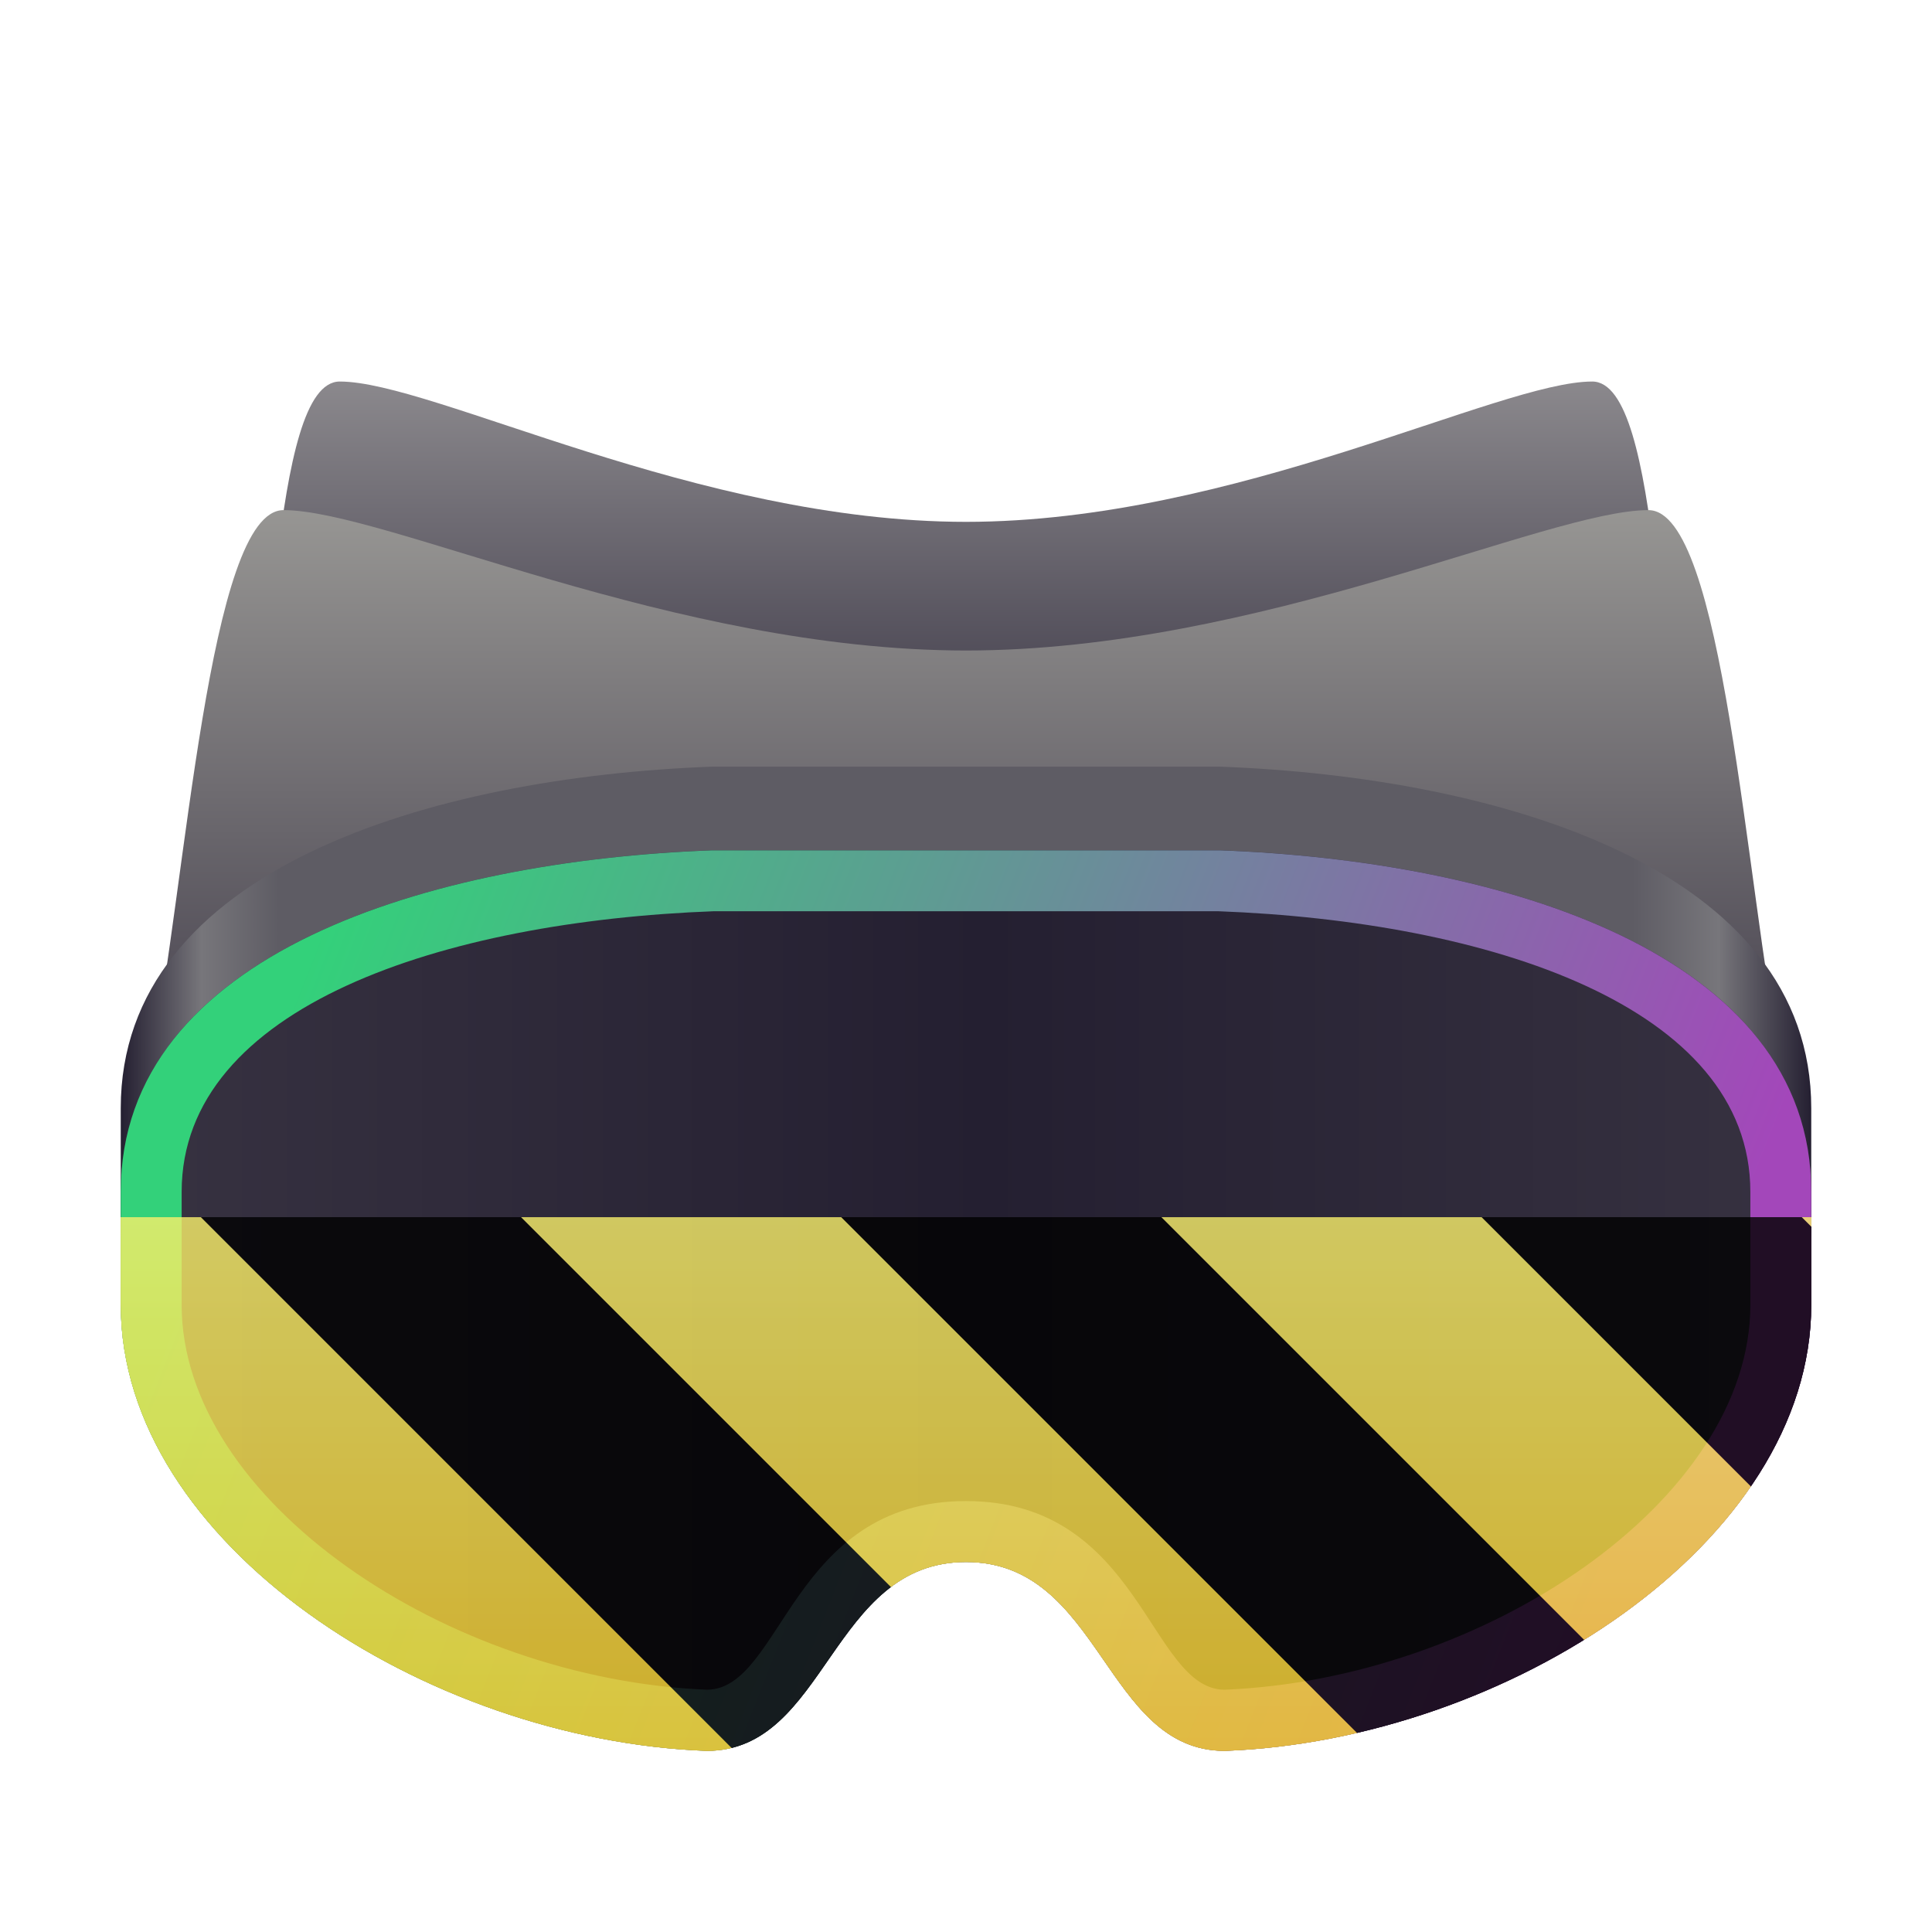
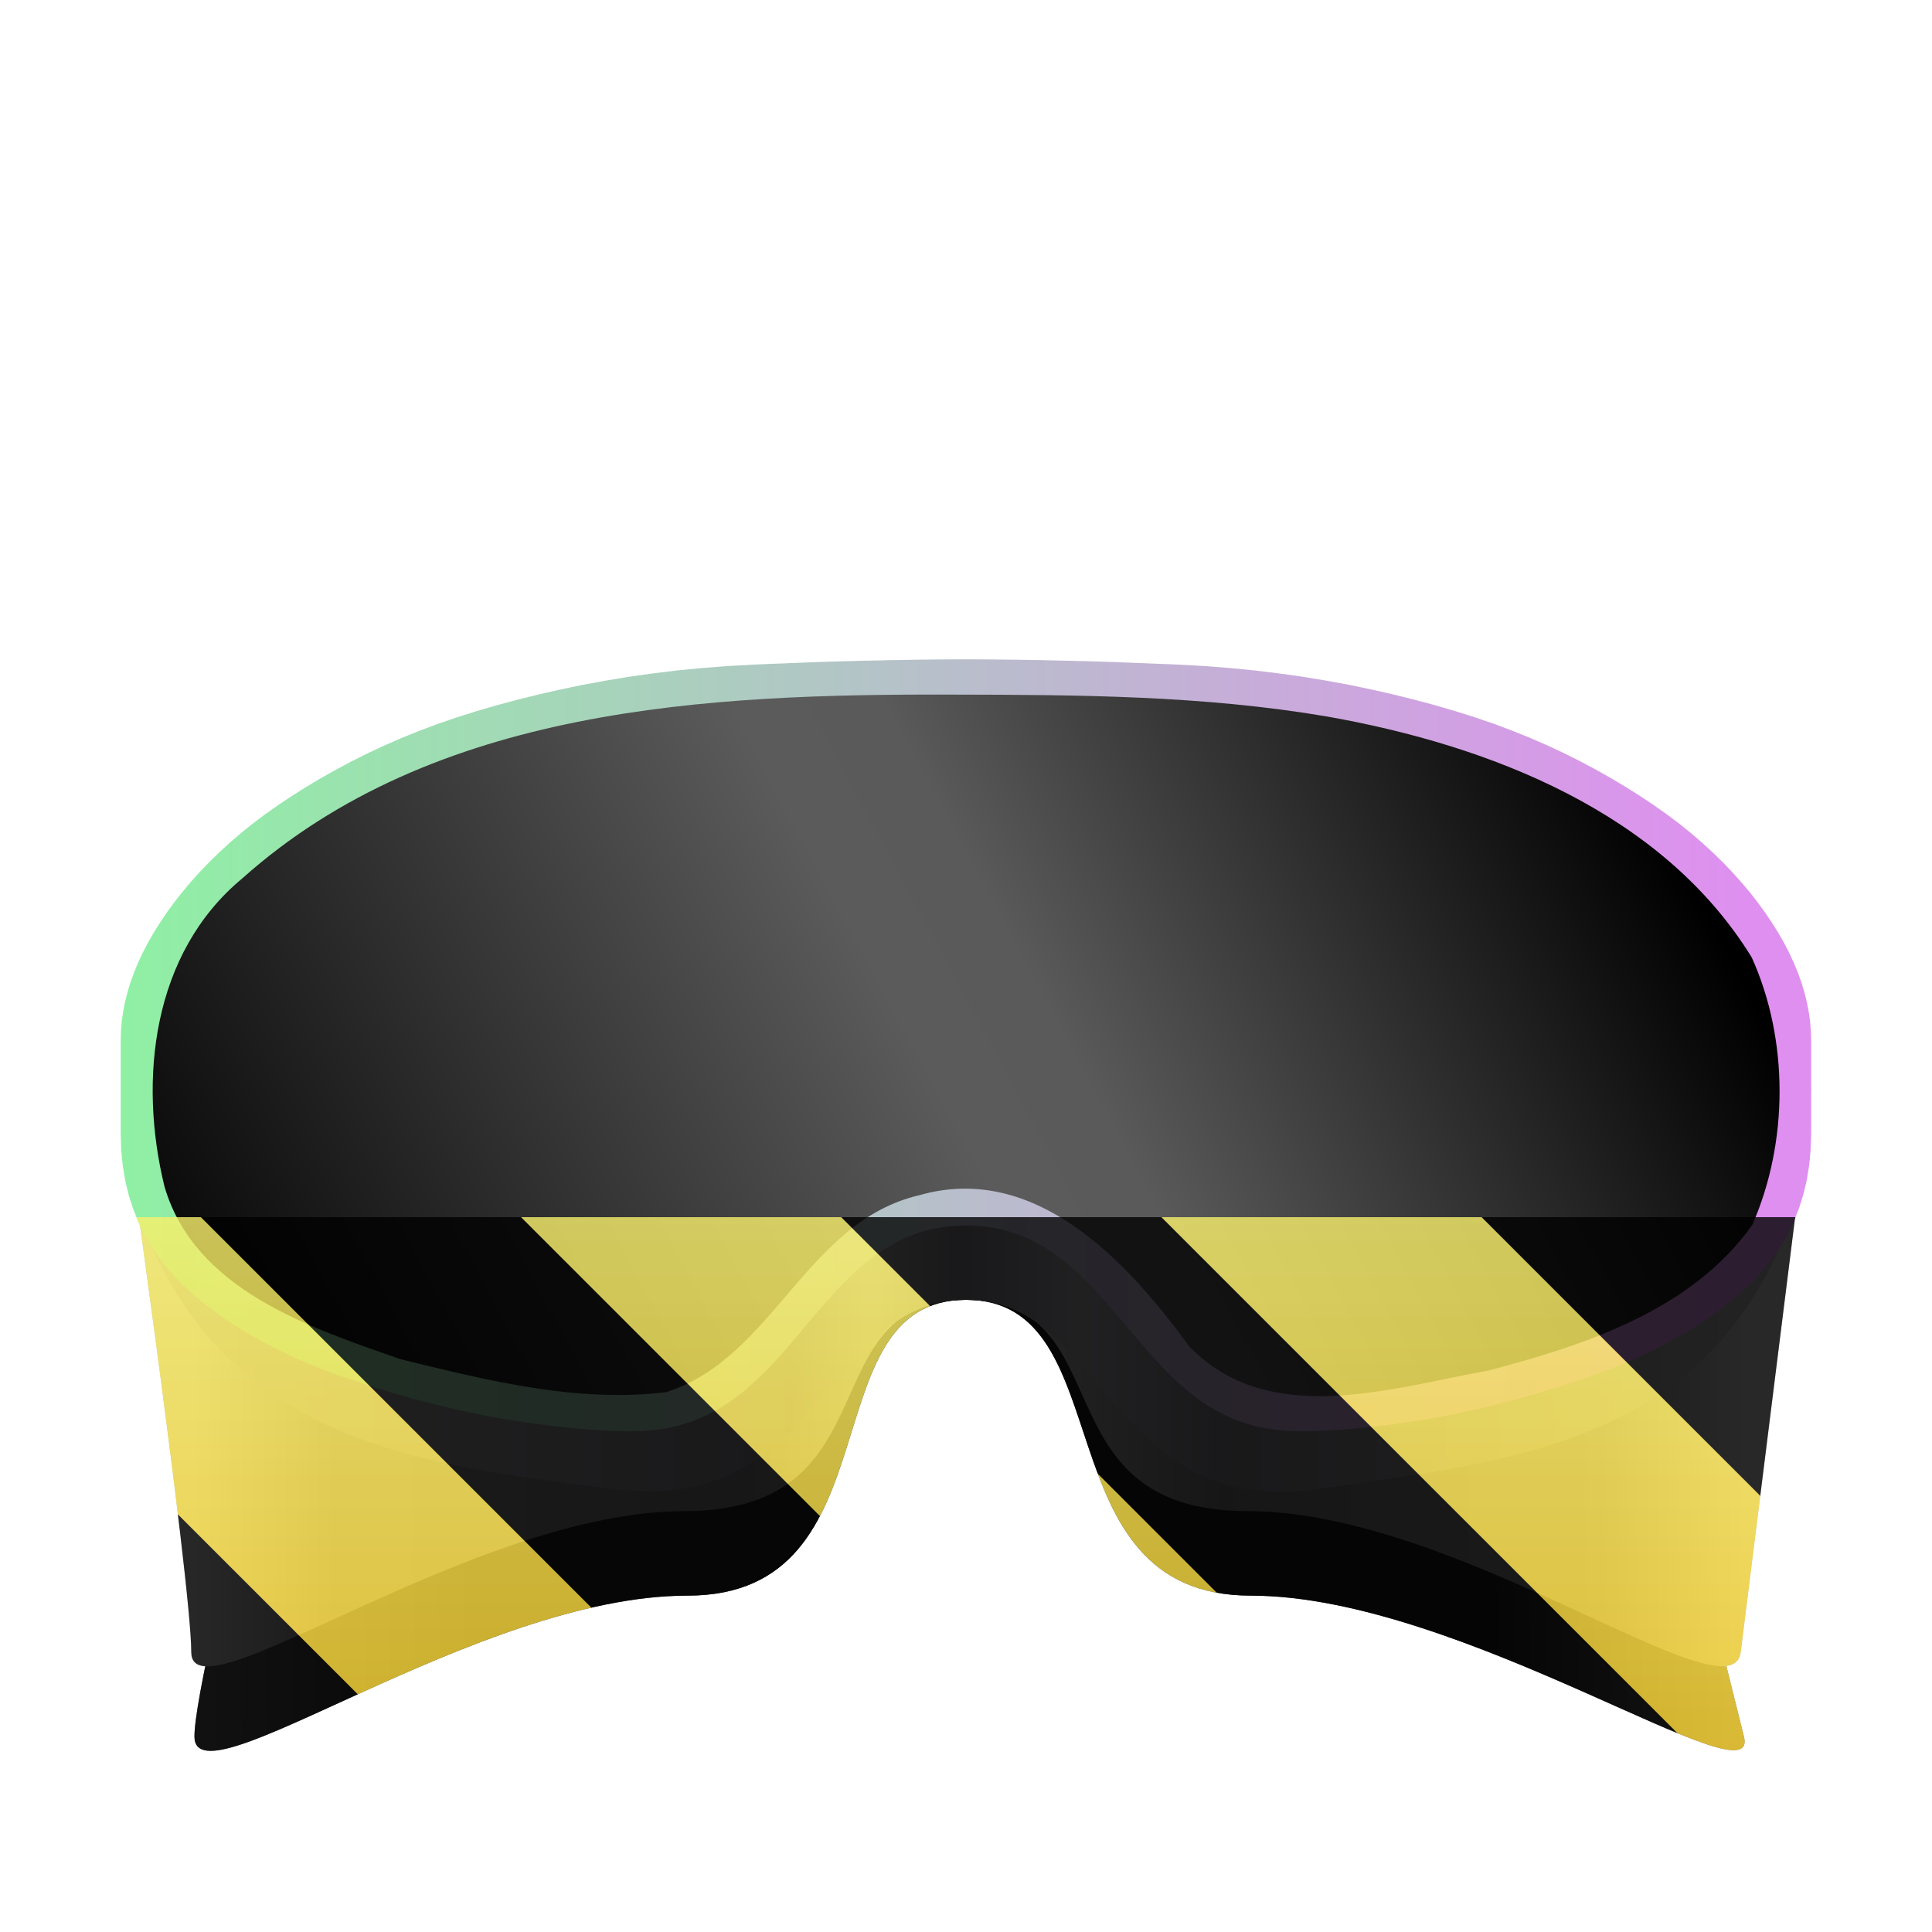
<svg xmlns="http://www.w3.org/2000/svg" height="128px" viewBox="0 0 128 128" width="128px">
-   <linearGradient id="a" gradientTransform="matrix(1.458807 0 0 1.906515 -415.5018 -150.1634)" gradientUnits="userSpaceOnUse" x1="339.273" x2="339.273" y1="83.12" y2="109.265">
-     <stop offset="0" stop-color="#c0bfbc" />
-     <stop offset="1" stop-color="#241f31" />
+   <filter id="a" height="100%" width="100%" x="0%" y="0%">
+     <feColorMatrix color-interpolation-filters="sRGB" values="0 0 0 0 1 0 0 0 0 1 0 0 0 0 1 0 0 0 1 0" />
+   </filter>
+   <linearGradient id="b" gradientUnits="userSpaceOnUse" x1="115.328" x2="12.884" y1="114.115" y2="115.048">
+     <stop offset="0" stop-color="#676767" />
+     <stop offset="0.166" stop-color="#171717" />
+     <stop offset="0.82" stop-color="#1f1f1f" />
+     <stop offset="1" stop-color="#575757" />
  </linearGradient>
-   <linearGradient id="b" gradientTransform="matrix(1.589925 0 0 1.907133 -458.5995 -141.6991)" gradientUnits="userSpaceOnUse" x1="339.273" x2="339.273" y1="91.226" y2="113.737">
-     <stop offset="0" stop-color="#9a9996" />
-     <stop offset="1" stop-color="#3d3846" />
+   <linearGradient id="c" gradientUnits="userSpaceOnUse" x1="12.941" x2="115.328" y1="95.981" y2="95.981">
+     <stop offset="0" stop-color="#c2c2c2" />
+     <stop offset="0.089" stop-color="#838383" />
+     <stop offset="0.354" stop-color="#717171" />
+     <stop offset="0.504" stop-color="#c0c0c0" />
+     <stop offset="0.664" stop-color="#707070" />
+     <stop offset="0.907" stop-color="#808080" />
+     <stop offset="1" stop-color="#c6c6c6" />
  </linearGradient>
-   <linearGradient id="c" gradientTransform="matrix(1.589925 0 0 1.745081 -458.5995 -123.4656)" gradientUnits="userSpaceOnUse" x1="293.459" x2="363.925" y1="109.13" y2="109.13">
-     <stop offset="0" stop-color="#241f31" />
-     <stop offset="0.048" stop-color="#77767b" />
-     <stop offset="0.094" stop-color="#5e5c64" />
-     <stop offset="0.894" stop-color="#5e5c64" />
-     <stop offset="0.945" stop-color="#77767b" />
-     <stop offset="1" stop-color="#241f31" />
+   <linearGradient id="d" gradientUnits="userSpaceOnUse" x1="8.086" x2="119.916" y1="87.78" y2="87.78">
+     <stop offset="0" stop-color="#acabae" />
+     <stop offset="0.397" stop-color="#7c7a82" />
+     <stop offset="0.443" stop-color="#9e9da1" />
+     <stop offset="0.496" stop-color="#7c7a82" />
+     <stop offset="0.569" stop-color="#a2a0a7" />
+     <stop offset="0.652" stop-color="#7c7a82" />
+     <stop offset="1" stop-color="#b0b0b2" />
  </linearGradient>
-   <linearGradient id="d" gradientTransform="matrix(1.589925 0 0 1.674808 -308.5051 -97.17664)" gradientUnits="userSpaceOnUse" x1="188.164" x2="280.756" y1="107.405" y2="107.405">
-     <stop offset="0" stop-color="#3d3846" />
-     <stop offset="0.507" stop-color="#241f31" />
-     <stop offset="1" stop-color="#3d3846" />
+   <linearGradient id="e" gradientUnits="userSpaceOnUse" x1="8" x2="120.001" y1="69.248" y2="69.248">
+     <stop offset="0" stop-color="#8ff0a4" />
+     <stop offset="0.963" stop-color="#df8ff0" />
  </linearGradient>
-   <linearGradient id="e" gradientUnits="userSpaceOnUse" x1="18.781" x2="106.952" y1="67.636" y2="102.313">
-     <stop offset="0" stop-color="#33d17a" />
-     <stop offset="1" stop-color="#a347ba" />
+   <linearGradient id="f" gradientUnits="userSpaceOnUse" x1="12.674" x2="105.995" y1="97.405" y2="47.235">
+     <stop offset="0" />
+     <stop offset="0.525" stop-color="#5b5b5b" />
+     <stop offset="0.608" stop-color="#5a5a5a" />
+     <stop offset="1" />
  </linearGradient>
-   <clipPath id="f">
-     <rect height="128" width="128" />
-   </clipPath>
  <clipPath id="g">
    <rect height="128" width="128" />
  </clipPath>
-   <filter id="h" height="100%" width="100%" x="0%" y="0%">
-     <feColorMatrix in="SourceGraphic" type="matrix" values="0 0 0 0 1 0 0 0 0 1 0 0 0 0 1 0 0 0 1 0" />
-   </filter>
+   <clipPath id="h">
+     <rect height="128" width="128" />
+   </clipPath>
  <mask id="i">
-     <g clip-path="url(#g)" filter="url(#h)">
-       <g clip-path="url(#f)">
-         <path d="m 22.512 25.277 c -2.309 0 -3.391 5.305 -4.188 12.09 c 7.906 1.043 26.656 10.418 45.676 10.426 c 19.02 -0.008 37.77 -9.383 45.676 -10.426 c -0.797 -6.785 -1.883 -12.09 -4.188 -12.09 c -6.164 0 -23.695 9.293 -41.488 9.297 c -17.793 -0.004 -35.328 -9.297 -41.488 -9.297 z m 0 0" fill="url(#a)" />
-         <path d="m 18.781 33.797 c -4.961 0 -6.43 24.688 -8.801 36.668 l 54.02 -4.039 l 54.02 4.039 c -2.371 -11.98 -3.84 -36.668 -8.805 -36.668 c -6.715 0 -25.824 9.297 -45.215 9.301 c -19.391 -0.004 -38.5 -9.301 -45.219 -9.301 z m 0 0" fill="url(#b)" />
-         <path d="m 47.18 50.793 c -18.645 0.695 -39.18 6.812 -39.18 22.629 v 7.484 c 0 15.816 20.18 28.859 38.824 29.551 c 7.98 0 8.191 -12.512 17.176 -12.512 c 8.988 0 9.168 12.512 17.148 12.512 c 18.648 -0.691 38.852 -13.734 38.852 -29.551 v -7.484 c 0 -15.816 -20.535 -21.934 -39.18 -22.629 z m 0 0" fill="url(#c)" />
-         <path d="m 47.18 56.332 c -18.645 0.695 -39.18 6.816 -39.18 22.629 v 7.488 c 0 15.812 20.18 28.855 38.824 29.551 c 7.98 0 8.191 -12.512 17.176 -12.512 c 8.988 0 9.168 12.512 17.148 12.512 c 18.648 -0.695 38.852 -13.738 38.852 -29.551 v -7.488 c 0 -15.812 -20.535 -21.934 -39.18 -22.629 z m 0 0" fill="url(#d)" />
-         <path d="m 47.18 56.336 c -18.645 0.691 -39.18 6.812 -39.18 22.629 v 7.484 c 0 15.812 20.18 28.855 38.824 29.551 c 7.98 0 8.191 -12.512 17.176 -12.512 c 8.988 0 9.168 12.512 17.148 12.512 c 18.648 -0.695 38.852 -13.738 38.852 -29.551 v -7.484 c 0 -15.816 -20.535 -21.938 -39.18 -22.629 z m 0.117 4.035 h 33.406 c 17.867 0.672 35.262 6.273 35.262 18.594 v 7.484 c 0 12.992 -17.676 24.809 -34.848 25.5 c -4.98 -0.055 -5.516 -12.5 -17.117 -12.5 c -11.594 0 -12.16 12.445 -17.145 12.5 c -17.172 -0.691 -34.82 -12.504 -34.82 -25.5 v -7.484 c 0 -12.32 17.395 -17.922 35.262 -18.594 z m 0 0" fill="url(#e)" />
+     <g filter="url(#a)">
+       <g clip-path="url(#h)" filter="url(#a)">
+         <g clip-path="url(#g)">
+           <path d="m 22.004 76.785 s -9.121 33.598 -9.121 38.262 c 0 4.668 18.664 -9.332 32.664 -9.332 c 13.996 0 7.969 -19.598 18.453 -19.598 s 4.879 19.598 18.875 19.598 c 14 0 33.793 13.859 32.664 9.332 l -9.543 -38.262" fill="url(#b)" />
+           <path d="m 8.008 72.121 s 4.664 32.66 4.664 37.328 c 0 4.664 18.664 -9.332 32.664 -9.332 c 13.996 0 8.18 -14 18.664 -14 s 4.668 14 18.664 14 c 14 0 32.082 13.961 32.664 9.332 l 4.672 -37.336" fill="url(#c)" />
+           <path d="m 8.086 76.711 c 4.586 18.738 18.785 20.199 32.582 21.945 c 13.891 1.762 14 -12.539 23.332 -12.539 s 9.477 14.559 23.332 12.539 c 14.254 -2.078 27.996 -3.207 32.582 -21.945" fill="url(#d)" />
+           <path d="m 63.301 43.684 l -0.219 0.004 h -0.414 l -0.199 0.004 h -0.383 l -0.184 0.004 h -0.184 l -0.184 0.004 h -0.18 l -0.184 0.004 h -0.18 l -0.18 0.004 h -0.184 l -0.375 0.008 l -0.195 0.004 l -0.199 0.004 l -0.203 0.004 h -0.211 l -0.219 0.004 l -0.223 0.004 l -0.234 0.004 l -0.242 0.008 l -0.254 0.004 l -0.262 0.008 l -0.273 0.004 l -0.289 0.008 l -0.297 0.004 l -0.316 0.008 l -0.324 0.012 l -0.344 0.004 l -0.359 0.012 l -0.375 0.012 l -0.395 0.008 l -0.41 0.016 l -0.43 0.012 l -0.445 0.02 l -0.469 0.016 l -0.492 0.02 l -0.516 0.02 l -0.531 0.023 l -0.559 0.02 l -0.578 0.023 l -0.609 0.027 l -1.742 0.094 l -1.707 0.133 l -1.664 0.16 l -1.629 0.199 l -1.59 0.223 l -1.551 0.258 l -1.512 0.277 l -1.477 0.309 l -1.441 0.328 l -1.406 0.348 l -1.367 0.367 l -1.332 0.387 l -1.309 0.414 l -1.266 0.434 l -1.23 0.461 l -1.188 0.48 l -1.145 0.5 l -1.109 0.52 l -1.07 0.535 l -1.031 0.551 l -0.996 0.562 l -0.957 0.574 l -0.926 0.582 l -0.891 0.594 l -0.871 0.609 l -0.828 0.625 l -0.789 0.633 l -0.746 0.641 l -0.707 0.648 l -0.668 0.652 l -0.633 0.66 l -0.594 0.66 l -0.555 0.664 l -0.523 0.668 l -0.488 0.664 l -0.449 0.668 l -0.422 0.672 l -0.383 0.668 l -0.348 0.668 l -0.309 0.664 l -0.27 0.656 l -0.238 0.656 l -0.195 0.648 l -0.164 0.645 l -0.121 0.637 l -0.094 0.633 l -0.051 0.621 l -0.02 0.613 v 6.242 l 0.035 1.07 l 0.102 1.031 l 0.164 0.988 l 0.227 0.945 l 0.289 0.902 l 0.34 0.859 l 0.398 0.82 l 0.449 0.777 l 0.496 0.742 l 0.547 0.707 l 0.594 0.672 l 0.637 0.633 l 0.664 0.598 l 0.707 0.582 l 0.742 0.559 l 0.781 0.539 l 0.812 0.52 l 0.836 0.496 l 0.867 0.477 l 0.891 0.449 l 0.906 0.43 l 0.93 0.406 l 0.945 0.383 l 0.953 0.355 l 0.957 0.332 l 0.965 0.324 l 0.977 0.309 l 0.984 0.293 l 0.988 0.285 l 0.988 0.262 l 0.984 0.25 l 0.98 0.234 l 0.973 0.215 l 0.961 0.195 l 0.945 0.176 l 0.93 0.156 l 0.906 0.133 l 0.887 0.125 l 0.867 0.109 l 0.84 0.094 l 0.816 0.082 l 0.785 0.066 l 0.754 0.051 l 0.723 0.035 l 0.68 0.02 l 0.641 0.004 l 0.602 -0.016 l 0.555 -0.031 l 0.605 -0.066 l 0.586 -0.09 l 0.566 -0.121 l 0.543 -0.148 l 0.527 -0.176 l 0.508 -0.195 l 0.492 -0.223 l 0.477 -0.242 l 0.461 -0.266 l 0.449 -0.281 l 0.434 -0.305 l 0.418 -0.32 l 0.406 -0.336 l 0.402 -0.352 l 0.387 -0.359 l 0.383 -0.375 l 0.371 -0.379 l 0.367 -0.391 l 0.363 -0.398 l 0.355 -0.402 l 0.355 -0.406 l 1.391 -1.656 l 0.348 -0.41 l 0.352 -0.406 l 0.352 -0.398 l 0.355 -0.395 l 0.363 -0.387 l 0.367 -0.379 l 0.371 -0.363 l 0.383 -0.355 l 0.387 -0.344 l 0.402 -0.328 l 0.406 -0.312 l 0.422 -0.297 l 0.434 -0.277 l 0.445 -0.254 l 0.461 -0.238 l 0.473 -0.215 l 0.496 -0.188 l 0.508 -0.164 l 0.523 -0.137 l 0.547 -0.105 l 0.562 -0.082 l 0.586 -0.047 l 0.609 -0.016 l 0.605 0.016 l 0.59 0.047 l 0.562 0.082 l 0.547 0.105 l 0.527 0.137 l 0.508 0.164 l 0.492 0.188 l 0.473 0.215 l 0.461 0.238 l 0.449 0.254 l 0.434 0.277 l 0.418 0.297 l 0.41 0.312 l 0.398 0.328 l 0.391 0.344 l 0.379 0.355 l 0.375 0.363 l 0.367 0.379 l 0.359 0.387 l 0.359 0.395 l 0.352 0.398 l 0.348 0.406 l 0.348 0.41 l 0.695 0.828 l 0.352 0.414 l 0.348 0.414 l 0.352 0.406 l 0.359 0.402 l 0.359 0.398 l 0.367 0.391 l 0.375 0.379 l 0.379 0.375 l 0.391 0.359 l 0.398 0.352 l 0.406 0.336 l 0.422 0.32 l 0.434 0.305 l 0.449 0.281 l 0.457 0.266 l 0.477 0.242 l 0.492 0.223 l 0.508 0.195 l 0.527 0.176 l 0.547 0.148 l 0.562 0.121 l 0.586 0.09 l 0.605 0.066 l 0.555 0.031 l 0.602 0.016 l 0.641 -0.004 l 0.684 -0.02 l 0.723 -0.035 l 0.75 -0.051 l 0.789 -0.066 l 0.816 -0.082 l 0.84 -0.094 l 0.867 -0.109 l 0.887 -0.125 l 0.902 -0.133 l 0.93 -0.156 l 0.949 -0.176 l 0.957 -0.195 l 0.977 -0.215 l 0.98 -0.234 l 0.984 -0.25 l 0.988 -0.262 l 0.984 -0.285 l 0.988 -0.293 l 0.973 -0.309 l 0.969 -0.324 l 0.953 -0.332 l 0.957 -0.355 l 0.941 -0.383 l 0.93 -0.406 l 0.91 -0.43 l 0.891 -0.449 l 0.863 -0.477 l 0.84 -0.496 l 0.812 -0.52 l 0.777 -0.539 l 0.742 -0.559 l 0.707 -0.582 l 0.668 -0.598 l 0.637 -0.633 l 0.59 -0.672 l 0.547 -0.707 l 0.496 -0.742 l 0.453 -0.777 l 0.395 -0.82 l 0.344 -0.859 l 0.285 -0.902 l 0.23 -0.945 l 0.16 -0.988 l 0.102 -1.031 l 0.035 -1.07 v -6.242 l -0.02 -0.613 l -0.051 -0.621 l -0.09 -0.633 l -0.125 -0.637 l -0.16 -0.645 l -0.199 -0.648 l -0.234 -0.656 l -0.273 -0.656 l -0.305 -0.664 l -0.348 -0.668 l -0.383 -0.668 l -0.422 -0.672 l -0.453 -0.668 l -0.484 -0.664 l -0.523 -0.668 l -0.559 -0.664 l -0.594 -0.66 l -0.629 -0.66 l -0.672 -0.652 l -0.707 -0.648 l -0.746 -0.641 l -0.785 -0.633 l -0.832 -0.625 l -0.867 -0.609 l -0.891 -0.594 l -0.926 -0.582 l -0.961 -0.574 l -0.992 -0.562 l -1.035 -0.551 l -1.066 -0.535 l -1.109 -0.52 l -1.148 -0.5 l -1.188 -0.48 l -1.227 -0.461 l -1.27 -0.434 l -1.309 -0.414 l -1.332 -0.387 l -1.367 -0.367 l -1.402 -0.348 l -1.441 -0.328 l -1.477 -0.309 l -1.516 -0.277 l -1.551 -0.258 l -1.59 -0.223 l -1.629 -0.199 l -1.664 -0.16 l -1.707 -0.133 l -1.742 -0.094 l -0.605 -0.027 l -0.582 -0.023 l -0.559 -0.02 l -0.535 -0.023 l -0.508 -0.02 l -0.492 -0.02 l -0.469 -0.016 l -0.449 -0.02 l -0.43 -0.012 l -0.406 -0.016 l -0.395 -0.008 l -0.375 -0.012 l -0.359 -0.012 l -0.344 -0.004 l -0.328 -0.012 l -0.312 -0.008 l -0.301 -0.004 l -0.285 -0.008 l -0.277 -0.004 l -0.262 -0.008 l -0.25 -0.004 l -0.246 -0.008 l -0.234 -0.004 l -0.223 -0.004 l -0.219 -0.004 h -0.211 l -0.398 -0.008 l -0.195 -0.004 l -0.191 -0.004 l -0.184 -0.004 h -0.184 l -0.184 -0.004 h -0.18 l -0.18 -0.004 h -0.184 l -0.18 -0.004 h -0.184 l -0.188 -0.004 h -0.383 l -0.195 -0.004 h -0.418 l -0.215 -0.004 z m 0 0" fill="url(#e)" />
+           <path d="m 63.133 46.02 c -16.23 -0.055 -34.359 0.805 -47.09 12.184 c -5.961 4.945 -6.883 13.32 -5.145 20.41 c 2.004 6.848 9.602 9.332 15.66 11.441 c 5.707 1.398 11.715 2.91 17.594 2.176 c 7.094 -2.277 9.258 -11.309 16.762 -13.047 c 7.691 -2.199 13.801 4.414 17.867 10.012 c 5.27 5.461 13.352 2.766 19.812 1.609 c 6.418 -1.68 13.523 -4.023 17.504 -9.66 c 2.402 -5.465 2.422 -12.266 -0.039 -17.711 c -5.93 -9.645 -17.43 -14.07 -28.125 -15.961 c -8.188 -1.395 -16.52 -1.441 -24.801 -1.453 z m 0 0" fill="url(#f)" />
+         </g>
      </g>
    </g>
  </mask>
  <mask id="j">
-     <g filter="url(#h)">
-       <rect fill-opacity="0.8" height="128" width="128" />
+     <g filter="url(#a)">
+       <rect fill-opacity="0.8" height="184.32" width="184.32" x="-28.16" y="-28.16" />
    </g>
  </mask>
  <linearGradient id="k" gradientTransform="matrix(0 0.37 -0.98462 0 295.385 -30.36)" gradientUnits="userSpaceOnUse" x1="300" x2="428" y1="235" y2="235">
    <stop offset="0" stop-color="#f9f06b" />
    <stop offset="1" stop-color="#f5c211" />
  </linearGradient>
  <clipPath id="l">
    <rect height="128" width="128" />
  </clipPath>
  <clipPath id="m">
    <rect height="128" width="128" />
  </clipPath>
-   <path d="m 22.512 25.277 c -2.309 0 -3.391 5.305 -4.188 12.09 c 7.906 1.043 26.656 10.418 45.676 10.426 c 19.02 -0.008 37.77 -9.383 45.676 -10.426 c -0.797 -6.785 -1.883 -12.09 -4.188 -12.09 c -6.164 0 -23.695 9.293 -41.488 9.297 c -17.793 -0.004 -35.328 -9.297 -41.488 -9.297 z m 0 0" fill="url(#a)" />
-   <path d="m 18.781 33.797 c -4.961 0 -6.43 24.688 -8.801 36.668 l 54.02 -4.039 l 54.02 4.039 c -2.371 -11.98 -3.84 -36.668 -8.805 -36.668 c -6.715 0 -25.824 9.297 -45.215 9.301 c -19.391 -0.004 -38.5 -9.301 -45.219 -9.301 z m 0 0" fill="url(#b)" />
-   <path d="m 47.18 50.793 c -18.645 0.695 -39.18 6.812 -39.18 22.629 v 7.484 c 0 15.816 20.18 28.859 38.824 29.551 c 7.98 0 8.191 -12.512 17.176 -12.512 c 8.988 0 9.168 12.512 17.148 12.512 c 18.648 -0.691 38.852 -13.734 38.852 -29.551 v -7.484 c 0 -15.816 -20.535 -21.934 -39.18 -22.629 z m 0 0" fill="url(#c)" />
-   <path d="m 47.18 56.332 c -18.645 0.695 -39.18 6.816 -39.18 22.629 v 7.488 c 0 15.812 20.18 28.855 38.824 29.551 c 7.98 0 8.191 -12.512 17.176 -12.512 c 8.988 0 9.168 12.512 17.148 12.512 c 18.648 -0.695 38.852 -13.738 38.852 -29.551 v -7.488 c 0 -15.812 -20.535 -21.934 -39.18 -22.629 z m 0 0" fill="url(#d)" />
-   <path d="m 47.18 56.336 c -18.645 0.691 -39.18 6.812 -39.18 22.629 v 7.484 c 0 15.812 20.18 28.855 38.824 29.551 c 7.98 0 8.191 -12.512 17.176 -12.512 c 8.988 0 9.168 12.512 17.148 12.512 c 18.648 -0.695 38.852 -13.738 38.852 -29.551 v -7.484 c 0 -15.816 -20.535 -21.938 -39.18 -22.629 z m 0.117 4.035 h 33.406 c 17.867 0.672 35.262 6.273 35.262 18.594 v 7.484 c 0 12.992 -17.676 24.809 -34.848 25.5 c -4.98 -0.055 -5.516 -12.5 -17.117 -12.5 c -11.594 0 -12.16 12.445 -17.145 12.5 c -17.172 -0.691 -34.82 -12.504 -34.82 -25.5 v -7.484 c 0 -12.32 17.395 -17.922 35.262 -18.594 z m 0 0" fill="url(#e)" />
-   <g clip-path="url(#m)" mask="url(#i)">
-     <g clip-path="url(#l)" mask="url(#j)">
-       <path d="m 128 80.641 v 47.359 h -128 v -47.359 z m 0 0" fill="url(#k)" />
-       <path d="m 13.309 80.641 l 47.355 47.359 h 21.215 l -47.359 -47.359 z m 42.422 0 l 47.363 47.359 h 21.215 l -47.363 -47.359 z m 42.43 0 l 29.84 29.84 v -21.211 l -8.629 -8.629 z m -98.16 7.906 v 21.215 l 18.238 18.238 h 21.215 z m 0 0" />
+   <path d="m 22.004 76.785 s -9.121 33.598 -9.121 38.262 c 0 4.668 18.664 -9.332 32.664 -9.332 c 13.996 0 7.969 -19.598 18.453 -19.598 s 4.879 19.598 18.875 19.598 c 14 0 33.793 13.859 32.664 9.332 l -9.543 -38.262" fill="url(#b)" />
+   <path d="m 8.008 72.121 s 4.664 32.66 4.664 37.328 c 0 4.664 18.664 -9.332 32.664 -9.332 c 13.996 0 8.18 -14 18.664 -14 s 4.668 14 18.664 14 c 14 0 32.082 13.961 32.664 9.332 l 4.672 -37.336" fill="url(#c)" />
+   <path d="m 8.086 76.711 c 4.586 18.738 18.785 20.199 32.582 21.945 c 13.891 1.762 14 -12.539 23.332 -12.539 s 9.477 14.559 23.332 12.539 c 14.254 -2.078 27.996 -3.207 32.582 -21.945" fill="url(#d)" />
+   <path d="m 63.301 43.684 l -0.219 0.004 h -0.414 l -0.199 0.004 h -0.383 l -0.184 0.004 h -0.184 l -0.184 0.004 h -0.18 l -0.184 0.004 h -0.18 l -0.18 0.004 h -0.184 l -0.375 0.008 l -0.195 0.004 l -0.199 0.004 l -0.203 0.004 h -0.211 l -0.219 0.004 l -0.223 0.004 l -0.234 0.004 l -0.242 0.008 l -0.254 0.004 l -0.262 0.008 l -0.273 0.004 l -0.289 0.008 l -0.297 0.004 l -0.316 0.008 l -0.324 0.012 l -0.344 0.004 l -0.359 0.012 l -0.375 0.012 l -0.395 0.008 l -0.41 0.016 l -0.43 0.012 l -0.445 0.02 l -0.469 0.016 l -0.492 0.02 l -0.516 0.02 l -0.531 0.023 l -0.559 0.02 l -0.578 0.023 l -0.609 0.027 l -1.742 0.094 l -1.707 0.133 l -1.664 0.16 l -1.629 0.199 l -1.59 0.223 l -1.551 0.258 l -1.512 0.277 l -1.477 0.309 l -1.441 0.328 l -1.406 0.348 l -1.367 0.367 l -1.332 0.387 l -1.309 0.414 l -1.266 0.434 l -1.23 0.461 l -1.188 0.48 l -1.145 0.5 l -1.109 0.52 l -1.07 0.535 l -1.031 0.551 l -0.996 0.562 l -0.957 0.574 l -0.926 0.582 l -0.891 0.594 l -0.871 0.609 l -0.828 0.625 l -0.789 0.633 l -0.746 0.641 l -0.707 0.648 l -0.668 0.652 l -0.633 0.66 l -0.594 0.66 l -0.555 0.664 l -0.523 0.668 l -0.488 0.664 l -0.449 0.668 l -0.422 0.672 l -0.383 0.668 l -0.348 0.668 l -0.309 0.664 l -0.27 0.656 l -0.238 0.656 l -0.195 0.648 l -0.164 0.645 l -0.121 0.637 l -0.094 0.633 l -0.051 0.621 l -0.02 0.613 v 6.242 l 0.035 1.07 l 0.102 1.031 l 0.164 0.988 l 0.227 0.945 l 0.289 0.902 l 0.34 0.859 l 0.398 0.82 l 0.449 0.777 l 0.496 0.742 l 0.547 0.707 l 0.594 0.672 l 0.637 0.633 l 0.664 0.598 l 0.707 0.582 l 0.742 0.559 l 0.781 0.539 l 0.812 0.52 l 0.836 0.496 l 0.867 0.477 l 0.891 0.449 l 0.906 0.43 l 0.93 0.406 l 0.945 0.383 l 0.953 0.355 l 0.957 0.332 l 0.965 0.324 l 0.977 0.309 l 0.984 0.293 l 0.988 0.285 l 0.988 0.262 l 0.984 0.25 l 0.98 0.234 l 0.973 0.215 l 0.961 0.195 l 0.945 0.176 l 0.93 0.156 l 0.906 0.133 l 0.887 0.125 l 0.867 0.109 l 0.84 0.094 l 0.816 0.082 l 0.785 0.066 l 0.754 0.051 l 0.723 0.035 l 0.68 0.02 l 0.641 0.004 l 0.602 -0.016 l 0.555 -0.031 l 0.605 -0.066 l 0.586 -0.09 l 0.566 -0.121 l 0.543 -0.148 l 0.527 -0.176 l 0.508 -0.195 l 0.492 -0.223 l 0.477 -0.242 l 0.461 -0.266 l 0.449 -0.281 l 0.434 -0.305 l 0.418 -0.32 l 0.406 -0.336 l 0.402 -0.352 l 0.387 -0.359 l 0.383 -0.375 l 0.371 -0.379 l 0.367 -0.391 l 0.363 -0.398 l 0.355 -0.402 l 0.355 -0.406 l 1.391 -1.656 l 0.348 -0.41 l 0.352 -0.406 l 0.352 -0.398 l 0.355 -0.395 l 0.363 -0.387 l 0.367 -0.379 l 0.371 -0.363 l 0.383 -0.355 l 0.387 -0.344 l 0.402 -0.328 l 0.406 -0.312 l 0.422 -0.297 l 0.434 -0.277 l 0.445 -0.254 l 0.461 -0.238 l 0.473 -0.215 l 0.496 -0.188 l 0.508 -0.164 l 0.523 -0.137 l 0.547 -0.105 l 0.562 -0.082 l 0.586 -0.047 l 0.609 -0.016 l 0.605 0.016 l 0.59 0.047 l 0.562 0.082 l 0.547 0.105 l 0.527 0.137 l 0.508 0.164 l 0.492 0.188 l 0.473 0.215 l 0.461 0.238 l 0.449 0.254 l 0.434 0.277 l 0.418 0.297 l 0.41 0.312 l 0.398 0.328 l 0.391 0.344 l 0.379 0.355 l 0.375 0.363 l 0.367 0.379 l 0.359 0.387 l 0.359 0.395 l 0.352 0.398 l 0.348 0.406 l 0.348 0.41 l 0.695 0.828 l 0.352 0.414 l 0.348 0.414 l 0.352 0.406 l 0.359 0.402 l 0.359 0.398 l 0.367 0.391 l 0.375 0.379 l 0.379 0.375 l 0.391 0.359 l 0.398 0.352 l 0.406 0.336 l 0.422 0.32 l 0.434 0.305 l 0.449 0.281 l 0.457 0.266 l 0.477 0.242 l 0.492 0.223 l 0.508 0.195 l 0.527 0.176 l 0.547 0.148 l 0.562 0.121 l 0.586 0.09 l 0.605 0.066 l 0.555 0.031 l 0.602 0.016 l 0.641 -0.004 l 0.684 -0.02 l 0.723 -0.035 l 0.75 -0.051 l 0.789 -0.066 l 0.816 -0.082 l 0.84 -0.094 l 0.867 -0.109 l 0.887 -0.125 l 0.902 -0.133 l 0.93 -0.156 l 0.949 -0.176 l 0.957 -0.195 l 0.977 -0.215 l 0.98 -0.234 l 0.984 -0.25 l 0.988 -0.262 l 0.984 -0.285 l 0.988 -0.293 l 0.973 -0.309 l 0.969 -0.324 l 0.953 -0.332 l 0.957 -0.355 l 0.941 -0.383 l 0.93 -0.406 l 0.91 -0.43 l 0.891 -0.449 l 0.863 -0.477 l 0.84 -0.496 l 0.812 -0.52 l 0.777 -0.539 l 0.742 -0.559 l 0.707 -0.582 l 0.668 -0.598 l 0.637 -0.633 l 0.59 -0.672 l 0.547 -0.707 l 0.496 -0.742 l 0.453 -0.777 l 0.395 -0.82 l 0.344 -0.859 l 0.285 -0.902 l 0.23 -0.945 l 0.16 -0.988 l 0.102 -1.031 l 0.035 -1.07 v -6.242 l -0.02 -0.613 l -0.051 -0.621 l -0.09 -0.633 l -0.125 -0.637 l -0.16 -0.645 l -0.199 -0.648 l -0.234 -0.656 l -0.273 -0.656 l -0.305 -0.664 l -0.348 -0.668 l -0.383 -0.668 l -0.422 -0.672 l -0.453 -0.668 l -0.484 -0.664 l -0.523 -0.668 l -0.559 -0.664 l -0.594 -0.66 l -0.629 -0.66 l -0.672 -0.652 l -0.707 -0.648 l -0.746 -0.641 l -0.785 -0.633 l -0.832 -0.625 l -0.867 -0.609 l -0.891 -0.594 l -0.926 -0.582 l -0.961 -0.574 l -0.992 -0.562 l -1.035 -0.551 l -1.066 -0.535 l -1.109 -0.52 l -1.148 -0.5 l -1.188 -0.48 l -1.227 -0.461 l -1.27 -0.434 l -1.309 -0.414 l -1.332 -0.387 l -1.367 -0.367 l -1.402 -0.348 l -1.441 -0.328 l -1.477 -0.309 l -1.516 -0.277 l -1.551 -0.258 l -1.59 -0.223 l -1.629 -0.199 l -1.664 -0.16 l -1.707 -0.133 l -1.742 -0.094 l -0.605 -0.027 l -0.582 -0.023 l -0.559 -0.02 l -0.535 -0.023 l -0.508 -0.02 l -0.492 -0.02 l -0.469 -0.016 l -0.449 -0.02 l -0.43 -0.012 l -0.406 -0.016 l -0.395 -0.008 l -0.375 -0.012 l -0.359 -0.012 l -0.344 -0.004 l -0.328 -0.012 l -0.312 -0.008 l -0.301 -0.004 l -0.285 -0.008 l -0.277 -0.004 l -0.262 -0.008 l -0.25 -0.004 l -0.246 -0.008 l -0.234 -0.004 l -0.223 -0.004 l -0.219 -0.004 h -0.211 l -0.398 -0.008 l -0.195 -0.004 l -0.191 -0.004 l -0.184 -0.004 h -0.184 l -0.184 -0.004 h -0.18 l -0.18 -0.004 h -0.184 l -0.18 -0.004 h -0.184 l -0.188 -0.004 h -0.383 l -0.195 -0.004 h -0.418 l -0.215 -0.004 z m 0 0" fill="url(#e)" />
+   <path d="m 63.133 46.02 c -16.23 -0.055 -34.359 0.805 -47.09 12.184 c -5.961 4.945 -6.883 13.32 -5.145 20.41 c 2.004 6.848 9.602 9.332 15.66 11.441 c 5.707 1.398 11.715 2.91 17.594 2.176 c 7.094 -2.277 9.258 -11.309 16.762 -13.047 c 7.691 -2.199 13.801 4.414 17.867 10.012 c 5.27 5.461 13.352 2.766 19.812 1.609 c 6.418 -1.68 13.523 -4.023 17.504 -9.66 c 2.402 -5.465 2.422 -12.266 -0.039 -17.711 c -5.93 -9.645 -17.43 -14.07 -28.125 -15.961 c -8.188 -1.395 -16.52 -1.441 -24.801 -1.453 z m 0 0" fill="url(#f)" />
+   <g mask="url(#i)">
+     <g clip-path="url(#m)">
+       <g mask="url(#j)">
+         <g clip-path="url(#l)">
+           <path d="m 128 80.641 v 47.359 h -128 v -47.359 z m 0 0" fill="url(#k)" />
+           <path d="m 13.309 80.641 l 47.355 47.359 h 21.215 l -47.359 -47.359 z m 42.422 0 l 47.363 47.359 h 21.215 l -47.363 -47.359 z m 42.43 0 l 29.84 29.84 v -21.211 l -8.629 -8.629 z m -98.16 7.906 v 21.215 l 18.238 18.238 h 21.215 z m 0 0" />
+         </g>
+       </g>
    </g>
  </g>
</svg>
